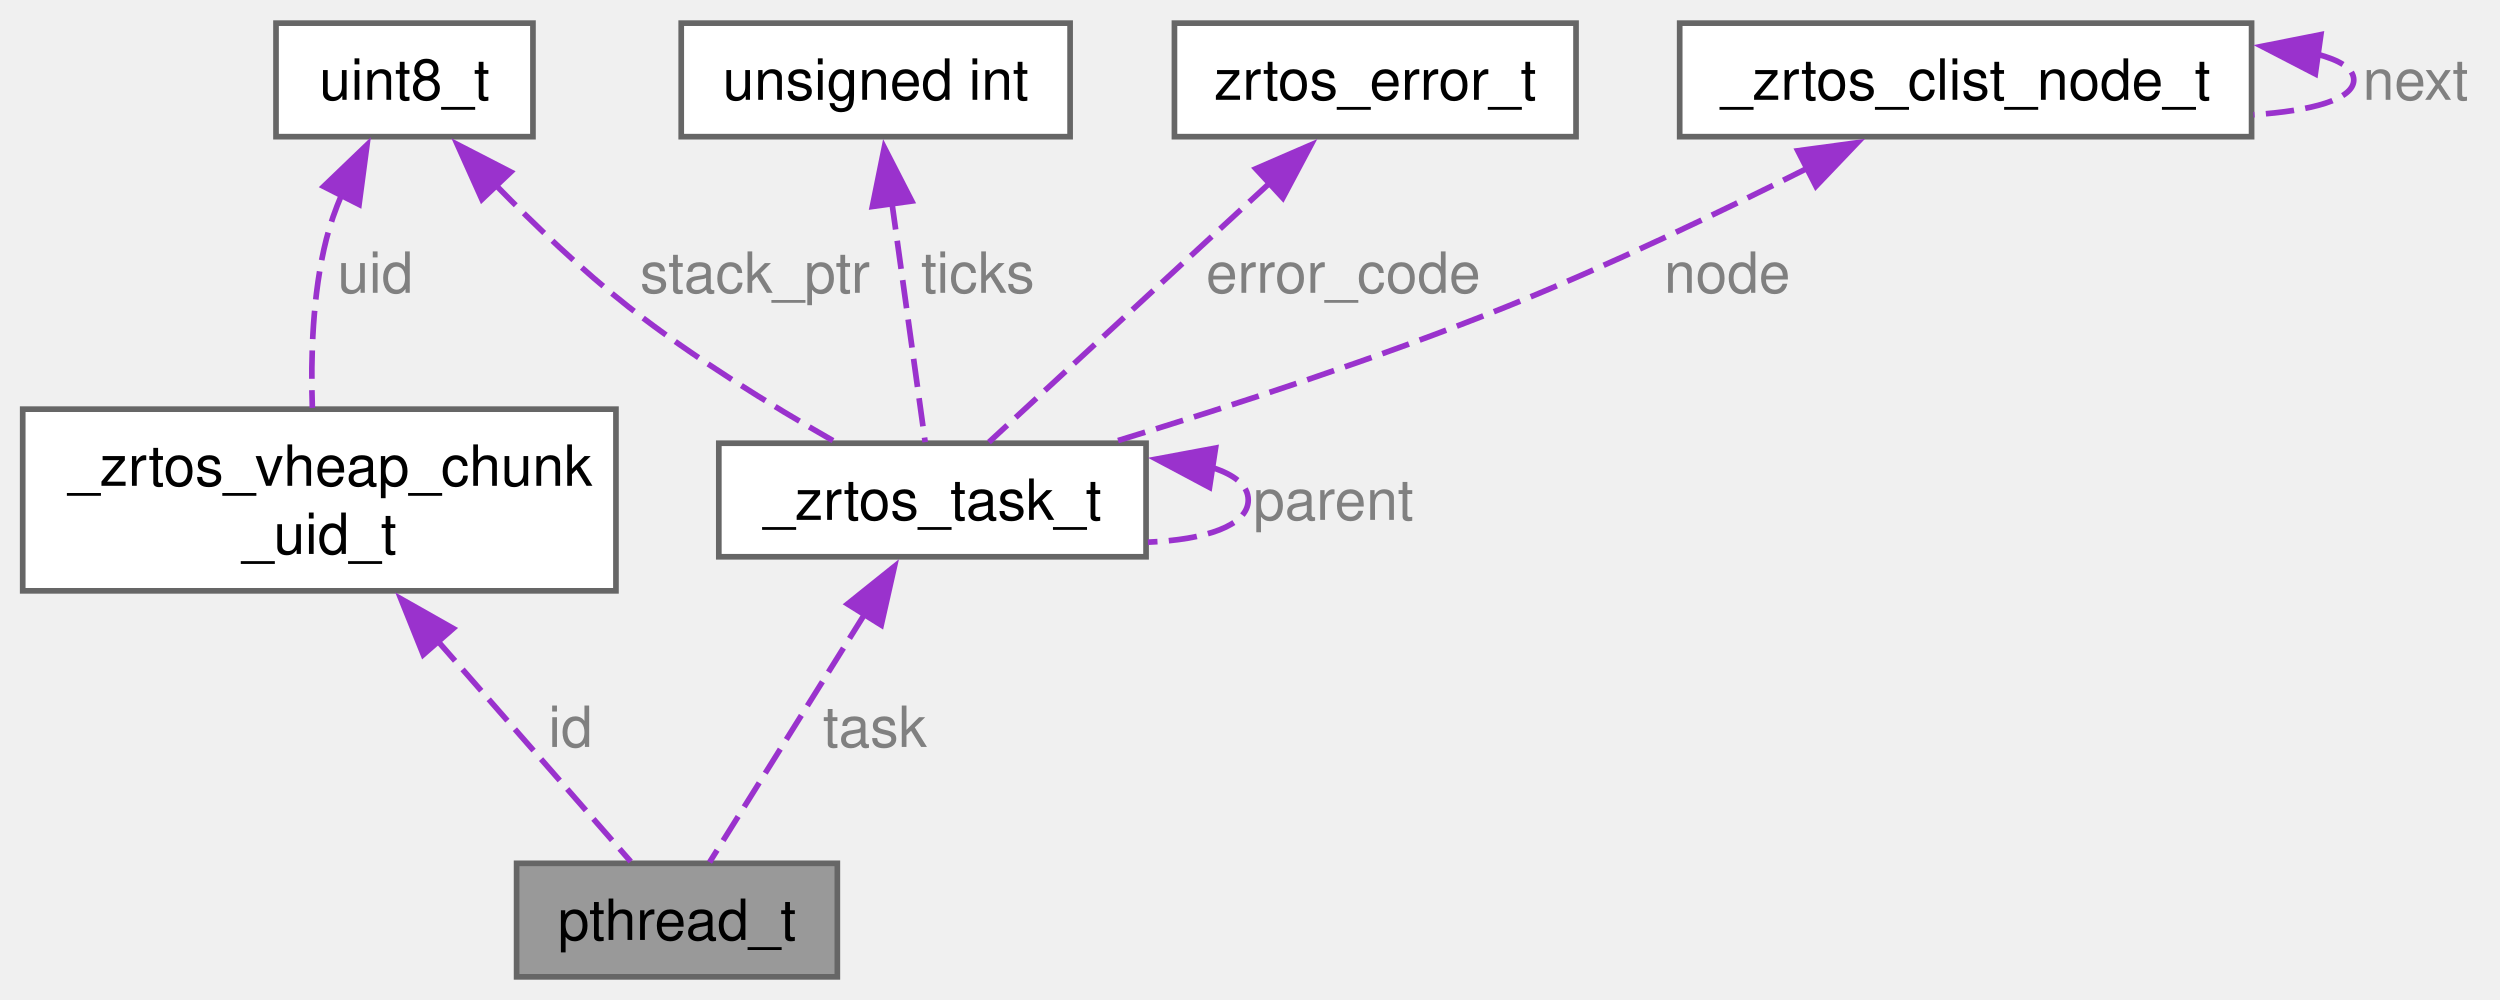
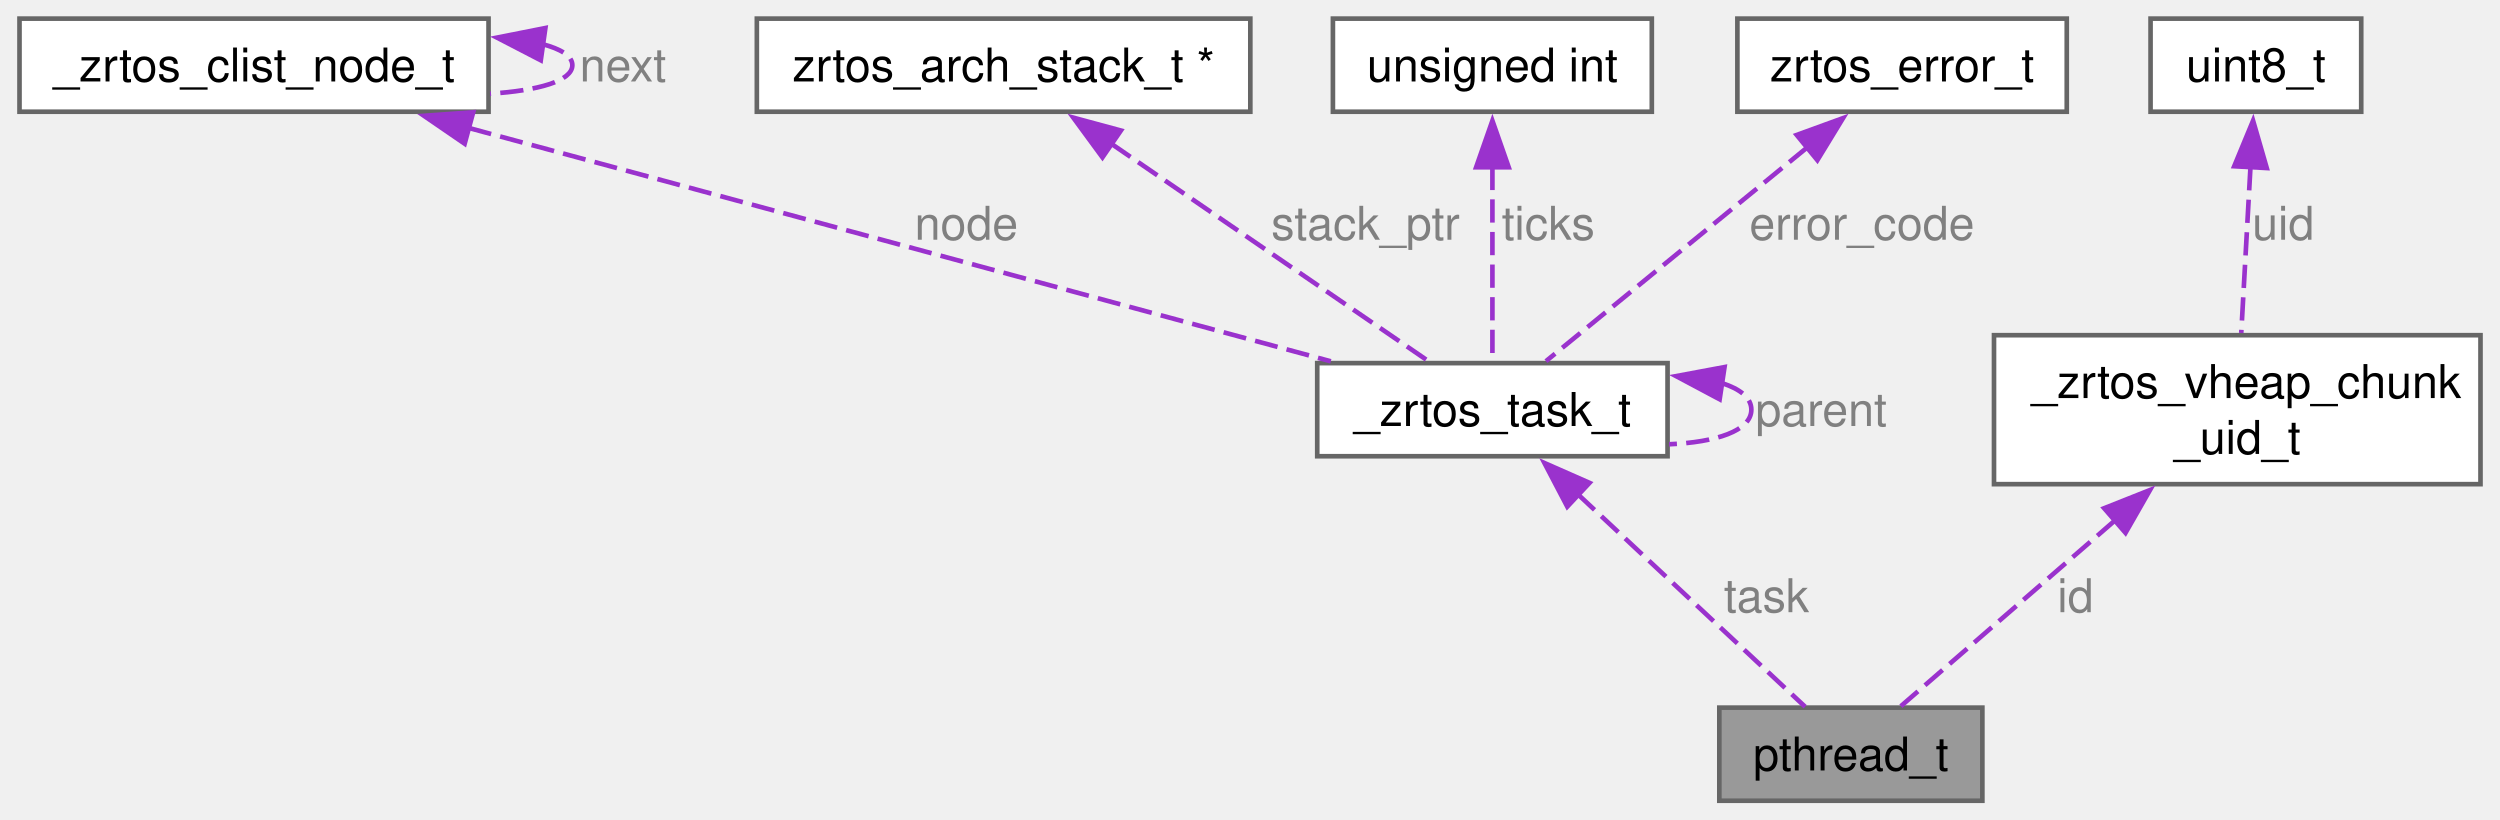
- <svg xmlns="http://www.w3.org/2000/svg" xmlns:xlink="http://www.w3.org/1999/xlink" width="440pt" height="176pt" viewBox="0.00 0.00 440.38 176.00">
+ <svg xmlns="http://www.w3.org/2000/svg" xmlns:xlink="http://www.w3.org/1999/xlink" width="537pt" height="176pt" viewBox="0.00 0.00 536.62 176.00">
  <g id="graph0" class="graph" transform="scale(1 1) rotate(0) translate(4 172)">
    <g id="Node000001" class="node">
      <g id="a_Node000001">
        <a xlink:title=" ">
-           <polygon fill="#999999" stroke="#666666" points="143.5,-20 87,-20 87,0 143.5,0 143.5,-20" />
-           <text text-anchor="middle" x="115.25" y="-6.5" font-family="Helvetica,sans-Serif" font-size="10.00">pthread_t</text>
+           <polygon fill="#999999" stroke="#666666" points="421.62,-20 365.12,-20 365.12,0 421.62,0 421.62,-20" />
+           <text text-anchor="middle" x="393.38" y="-6.5" font-family="Helvetica,sans-Serif" font-size="10.00">pthread_t</text>
        </a>
      </g>
    </g>
    <g id="Node000002" class="node">
      <g id="a_Node000002">
        <a xlink:href="struct__zrtos__task__t.html" target="_top" xlink:title=" ">
-           <polygon fill="white" stroke="#666666" points="197.88,-94 122.62,-94 122.62,-74 197.88,-74 197.88,-94" />
-           <text text-anchor="middle" x="160.25" y="-80.5" font-family="Helvetica,sans-Serif" font-size="10.00">_zrtos_task_t</text>
+           <polygon fill="white" stroke="#666666" points="354,-94 278.75,-94 278.75,-74 354,-74 354,-94" />
+           <text text-anchor="middle" x="316.38" y="-80.5" font-family="Helvetica,sans-Serif" font-size="10.00">_zrtos_task_t</text>
        </a>
      </g>
    </g>
    <g id="edge1_Node000001_Node000002" class="edge">
      <g id="a_edge1_Node000001_Node000002">
        <a xlink:title=" ">
-           <path fill="none" stroke="#9a32cd" stroke-dasharray="5,2" d="M148.29,-63.86C139.46,-49.74 127.84,-31.14 120.99,-20.19" />
-           <polygon fill="#9a32cd" stroke="#9a32cd" points="145.3,-65.68 153.56,-72.3 151.23,-61.97 145.3,-65.68" />
+           <path fill="none" stroke="#9a32cd" stroke-dasharray="5,2" d="M334.66,-65.9C349.98,-51.58 371.26,-31.68 383.55,-20.19" />
+           <polygon fill="#9a32cd" stroke="#9a32cd" points="332.46,-63.17 327.55,-72.55 337.24,-68.28 332.46,-63.17" />
        </a>
      </g>
-       <text text-anchor="middle" x="150.12" y="-40.5" font-family="Helvetica,sans-Serif" font-size="10.00" fill="grey"> task</text>
+       <text text-anchor="middle" x="375.25" y="-40.5" font-family="Helvetica,sans-Serif" font-size="10.00" fill="grey"> task</text>
    </g>
    <g id="edge4_Node000002_Node000002" class="edge">
      <g id="a_edge4_Node000002_Node000002">
        <a xlink:title=" ">
-           <path fill="none" stroke="#9a32cd" stroke-dasharray="5,2" d="M209.57,-89.7C213.47,-88.45 215.88,-86.55 215.88,-84 215.88,-79.47 208.26,-76.99 198.21,-76.57" />
-           <polygon fill="#9a32cd" stroke="#9a32cd" points="209.06,-86.23 199.7,-91.21 210.12,-93.15 209.06,-86.23" />
+           <path fill="none" stroke="#9a32cd" stroke-dasharray="5,2" d="M365.69,-89.7C369.59,-88.45 372,-86.55 372,-84 372,-79.47 364.39,-76.99 354.33,-76.57" />
+           <polygon fill="#9a32cd" stroke="#9a32cd" points="365.19,-86.23 355.83,-91.21 366.24,-93.15 365.19,-86.23" />
        </a>
      </g>
-       <text text-anchor="middle" x="230.88" y="-80.5" font-family="Helvetica,sans-Serif" font-size="10.00" fill="grey"> parent</text>
+       <text text-anchor="middle" x="387" y="-80.5" font-family="Helvetica,sans-Serif" font-size="10.00" fill="grey"> parent</text>
    </g>
    <g id="Node000003" class="node">
      <g id="a_Node000003">
        <a xlink:href="struct__zrtos__clist__node__t.html" target="_top" xlink:title=" ">
-           <polygon fill="white" stroke="#666666" points="392.62,-168 291.88,-168 291.88,-148 392.62,-148 392.62,-168" />
-           <text text-anchor="middle" x="342.25" y="-154.5" font-family="Helvetica,sans-Serif" font-size="10.00">_zrtos_clist_node_t</text>
+           <polygon fill="white" stroke="#666666" points="100.75,-168 0,-168 0,-148 100.75,-148 100.75,-168" />
+           <text text-anchor="middle" x="50.38" y="-154.5" font-family="Helvetica,sans-Serif" font-size="10.00">_zrtos_clist_node_t</text>
        </a>
      </g>
    </g>
    <g id="edge2_Node000002_Node000003" class="edge">
      <g id="a_edge2_Node000002_Node000003">
        <a xlink:title=" ">
-           <path fill="none" stroke="#9a32cd" stroke-dasharray="5,2" d="M314.59,-142.55C299.13,-134.77 279.37,-125.28 261.25,-118 238.83,-108.99 212.91,-100.56 192.94,-94.47" />
-           <polygon fill="#9a32cd" stroke="#9a32cd" points="312.69,-145.52 323.19,-146.94 315.88,-139.28 312.69,-145.52" />
+           <path fill="none" stroke="#9a32cd" stroke-dasharray="5,2" d="M96.48,-144.52C149.18,-130.25 234.28,-107.22 281.67,-94.39" />
+           <polygon fill="#9a32cd" stroke="#9a32cd" points="95.62,-141.13 86.88,-147.12 97.45,-147.88 95.62,-141.13" />
        </a>
      </g>
-       <text text-anchor="middle" x="300.25" y="-120.5" font-family="Helvetica,sans-Serif" font-size="10.00" fill="grey"> node</text>
+       <text text-anchor="middle" x="203.38" y="-120.5" font-family="Helvetica,sans-Serif" font-size="10.00" fill="grey"> node</text>
    </g>
    <g id="edge3_Node000003_Node000003" class="edge">
      <g id="a_edge3_Node000003_Node000003">
        <a xlink:title=" ">
-           <path fill="none" stroke="#9a32cd" stroke-dasharray="5,2" d="M404.09,-162.55C408.16,-161.49 410.62,-159.98 410.62,-158 410.62,-154.58 403.25,-152.54 392.94,-151.87" />
-           <polygon fill="#9a32cd" stroke="#9a32cd" points="403.85,-159.05 394.44,-163.92 404.83,-165.98 403.85,-159.05" />
+           <path fill="none" stroke="#9a32cd" stroke-dasharray="5,2" d="M112.21,-162.55C116.28,-161.49 118.75,-159.98 118.75,-158 118.75,-154.58 111.37,-152.54 101.07,-151.87" />
+           <polygon fill="#9a32cd" stroke="#9a32cd" points="111.97,-159.05 102.56,-163.92 112.96,-165.98 111.97,-159.05" />
        </a>
      </g>
-       <text text-anchor="middle" x="421.5" y="-154.5" font-family="Helvetica,sans-Serif" font-size="10.00" fill="grey"> next</text>
+       <text text-anchor="middle" x="129.62" y="-154.5" font-family="Helvetica,sans-Serif" font-size="10.00" fill="grey"> next</text>
    </g>
    <g id="Node000004" class="node">
      <g id="a_Node000004">
        <a xlink:title=" ">
-           <polygon fill="white" stroke="#666666" points="89.88,-168 44.62,-168 44.62,-148 89.88,-148 89.88,-168" />
-           <text text-anchor="middle" x="67.25" y="-154.5" font-family="Helvetica,sans-Serif" font-size="10.00">uint8_t</text>
+           <polygon fill="white" stroke="#666666" points="264.38,-168 158.38,-168 158.38,-148 264.38,-148 264.38,-168" />
+           <text text-anchor="middle" x="211.38" y="-154.5" font-family="Helvetica,sans-Serif" font-size="10.00">zrtos_arch_stack_t *</text>
        </a>
      </g>
    </g>
    <g id="edge5_Node000002_Node000004" class="edge">
      <g id="a_edge5_Node000002_Node000004">
        <a xlink:title=" ">
-           <path fill="none" stroke="#9a32cd" stroke-dasharray="5,2" d="M83.33,-139.47C90.21,-132.42 98.54,-124.45 106.75,-118 118.08,-109.1 131.95,-100.61 142.73,-94.46" />
-           <polygon fill="#9a32cd" stroke="#9a32cd" points="80.89,-136.96 76.55,-146.63 85.97,-141.78 80.89,-136.96" />
+           <path fill="none" stroke="#9a32cd" stroke-dasharray="5,2" d="M234.51,-141.13C255.37,-126.83 285.35,-106.27 302.64,-94.42" />
+           <polygon fill="#9a32cd" stroke="#9a32cd" points="232.62,-138.19 226.35,-146.73 236.58,-143.96 232.62,-138.19" />
        </a>
      </g>
-       <text text-anchor="middle" x="129" y="-120.5" font-family="Helvetica,sans-Serif" font-size="10.00" fill="grey"> stack_ptr</text>
-     </g>
-     <g id="Node000007" class="node">
-       <g id="a_Node000007">
-         <a xlink:href="struct__zrtos__vheap__chunk__uid__t.html" target="_top" xlink:title=" ">
-           <polygon fill="white" stroke="#666666" points="104.5,-100 0,-100 0,-68 104.5,-68 104.5,-100" />
-           <text text-anchor="start" x="8" y="-86.5" font-family="Helvetica,sans-Serif" font-size="10.00">_zrtos_vheap_chunk</text>
-           <text text-anchor="middle" x="52.25" y="-74.5" font-family="Helvetica,sans-Serif" font-size="10.00">_uid_t</text>
-         </a>
-       </g>
-     </g>
-     <g id="edge9_Node000007_Node000004" class="edge">
-       <g id="a_edge9_Node000007_Node000004">
-         <a xlink:title=" ">
-           <path fill="none" stroke="#9a32cd" stroke-dasharray="5,2" d="M56.15,-137.7C55.08,-135.17 54.15,-132.57 53.5,-130 51.03,-120.31 50.72,-109.06 51.02,-100.23" />
-           <polygon fill="#9a32cd" stroke="#9a32cd" points="53.01,-139.23 60.65,-146.56 59.25,-136.06 53.01,-139.23" />
-         </a>
-       </g>
-       <text text-anchor="middle" x="62.12" y="-120.5" font-family="Helvetica,sans-Serif" font-size="10.00" fill="grey"> uid</text>
+       <text text-anchor="middle" x="289.12" y="-120.5" font-family="Helvetica,sans-Serif" font-size="10.00" fill="grey"> stack_ptr</text>
    </g>
    <g id="Node000005" class="node">
      <g id="a_Node000005">
        <a xlink:title=" ">
-           <polygon fill="white" stroke="#666666" points="184.5,-168 116,-168 116,-148 184.5,-148 184.5,-168" />
-           <text text-anchor="middle" x="150.25" y="-154.5" font-family="Helvetica,sans-Serif" font-size="10.00">unsigned int</text>
+           <polygon fill="white" stroke="#666666" points="350.62,-168 282.12,-168 282.12,-148 350.62,-148 350.62,-168" />
+           <text text-anchor="middle" x="316.38" y="-154.5" font-family="Helvetica,sans-Serif" font-size="10.00">unsigned int</text>
        </a>
      </g>
    </g>
    <g id="edge6_Node000002_Node000005" class="edge">
      <g id="a_edge6_Node000002_Node000005">
        <a xlink:title=" ">
-           <path fill="none" stroke="#9a32cd" stroke-dasharray="5,2" d="M153.08,-136.6C155.02,-122.65 157.5,-104.82 158.97,-94.19" />
-           <polygon fill="#9a32cd" stroke="#9a32cd" points="149.67,-135.7 151.77,-146.09 156.61,-136.66 149.67,-135.7" />
+           <path fill="none" stroke="#9a32cd" stroke-dasharray="5,2" d="M316.38,-136.18C316.38,-122.29 316.38,-104.71 316.38,-94.19" />
+           <polygon fill="#9a32cd" stroke="#9a32cd" points="312.88,-136.07 316.38,-146.07 319.88,-136.07 312.88,-136.07" />
        </a>
      </g>
-       <text text-anchor="middle" x="168.25" y="-120.5" font-family="Helvetica,sans-Serif" font-size="10.00" fill="grey"> ticks</text>
+       <text text-anchor="middle" x="328.38" y="-120.5" font-family="Helvetica,sans-Serif" font-size="10.00" fill="grey"> ticks</text>
    </g>
    <g id="Node000006" class="node">
      <g id="a_Node000006">
        <a xlink:title=" ">
-           <polygon fill="white" stroke="#666666" points="273.62,-168 202.88,-168 202.88,-148 273.62,-148 273.62,-168" />
-           <text text-anchor="middle" x="238.25" y="-154.5" font-family="Helvetica,sans-Serif" font-size="10.00">zrtos_error_t</text>
+           <polygon fill="white" stroke="#666666" points="439.75,-168 369,-168 369,-148 439.75,-148 439.75,-168" />
+           <text text-anchor="middle" x="404.38" y="-154.5" font-family="Helvetica,sans-Serif" font-size="10.00">zrtos_error_t</text>
        </a>
      </g>
    </g>
    <g id="edge7_Node000002_Node000006" class="edge">
      <g id="a_edge7_Node000002_Node000006">
        <a xlink:title=" ">
-           <path fill="none" stroke="#9a32cd" stroke-dasharray="5,2" d="M219.73,-139.9C204.21,-125.58 182.65,-105.68 170.2,-94.19" />
-           <polygon fill="#9a32cd" stroke="#9a32cd" points="217.22,-142.35 226.94,-146.56 221.97,-137.21 217.22,-142.35" />
+           <path fill="none" stroke="#9a32cd" stroke-dasharray="5,2" d="M384.02,-140.35C366.59,-126.08 342.11,-106.06 327.88,-94.42" />
+           <polygon fill="#9a32cd" stroke="#9a32cd" points="381.74,-143.01 391.7,-146.63 386.18,-137.59 381.74,-143.01" />
        </a>
      </g>
-       <text text-anchor="middle" x="232.62" y="-120.5" font-family="Helvetica,sans-Serif" font-size="10.00" fill="grey"> error_code</text>
+       <text text-anchor="middle" x="395.75" y="-120.5" font-family="Helvetica,sans-Serif" font-size="10.00" fill="grey"> error_code</text>
+     </g>
+     <g id="Node000007" class="node">
+       <g id="a_Node000007">
+         <a xlink:href="struct__zrtos__vheap__chunk__uid__t.html" target="_top" xlink:title=" ">
+           <polygon fill="white" stroke="#666666" points="528.62,-100 424.12,-100 424.12,-68 528.62,-68 528.62,-100" />
+           <text text-anchor="start" x="432.12" y="-86.5" font-family="Helvetica,sans-Serif" font-size="10.00">_zrtos_vheap_chunk</text>
+           <text text-anchor="middle" x="476.38" y="-74.5" font-family="Helvetica,sans-Serif" font-size="10.00">_uid_t</text>
+         </a>
+       </g>
    </g>
    <g id="edge8_Node000001_Node000007" class="edge">
      <g id="a_edge8_Node000001_Node000007">
        <a xlink:title=" ">
-           <path fill="none" stroke="#9a32cd" stroke-dasharray="5,2" d="M72.87,-59.43C84.54,-46.09 98.48,-30.16 107.1,-20.31" />
-           <polygon fill="#9a32cd" stroke="#9a32cd" points="70.56,-56.76 66.61,-66.59 75.83,-61.37 70.56,-56.76" />
+           <path fill="none" stroke="#9a32cd" stroke-dasharray="5,2" d="M450.08,-60.19C434.53,-46.7 415.68,-30.35 404.11,-20.31" />
+           <polygon fill="#9a32cd" stroke="#9a32cd" points="447.78,-62.83 457.63,-66.74 452.37,-57.54 447.78,-62.83" />
        </a>
      </g>
-       <text text-anchor="middle" x="96.5" y="-40.5" font-family="Helvetica,sans-Serif" font-size="10.00" fill="grey"> id</text>
+       <text text-anchor="middle" x="441.62" y="-40.5" font-family="Helvetica,sans-Serif" font-size="10.00" fill="grey"> id</text>
+     </g>
+     <g id="Node000008" class="node">
+       <g id="a_Node000008">
+         <a xlink:title=" ">
+           <polygon fill="white" stroke="#666666" points="503,-168 457.75,-168 457.75,-148 503,-148 503,-168" />
+           <text text-anchor="middle" x="480.38" y="-154.5" font-family="Helvetica,sans-Serif" font-size="10.00">uint8_t</text>
+         </a>
+       </g>
+     </g>
+     <g id="edge9_Node000007_Node000008" class="edge">
+       <g id="a_edge9_Node000007_Node000008">
+         <a xlink:title=" ">
+           <path fill="none" stroke="#9a32cd" stroke-dasharray="5,2" d="M479.21,-136.1C478.58,-124.71 477.81,-110.87 477.23,-100.47" />
+           <polygon fill="#9a32cd" stroke="#9a32cd" points="475.72,-136.29 479.77,-146.08 482.71,-135.9 475.72,-136.29" />
+         </a>
+       </g>
+       <text text-anchor="middle" x="486.25" y="-120.5" font-family="Helvetica,sans-Serif" font-size="10.00" fill="grey"> uid</text>
    </g>
  </g>
</svg>
